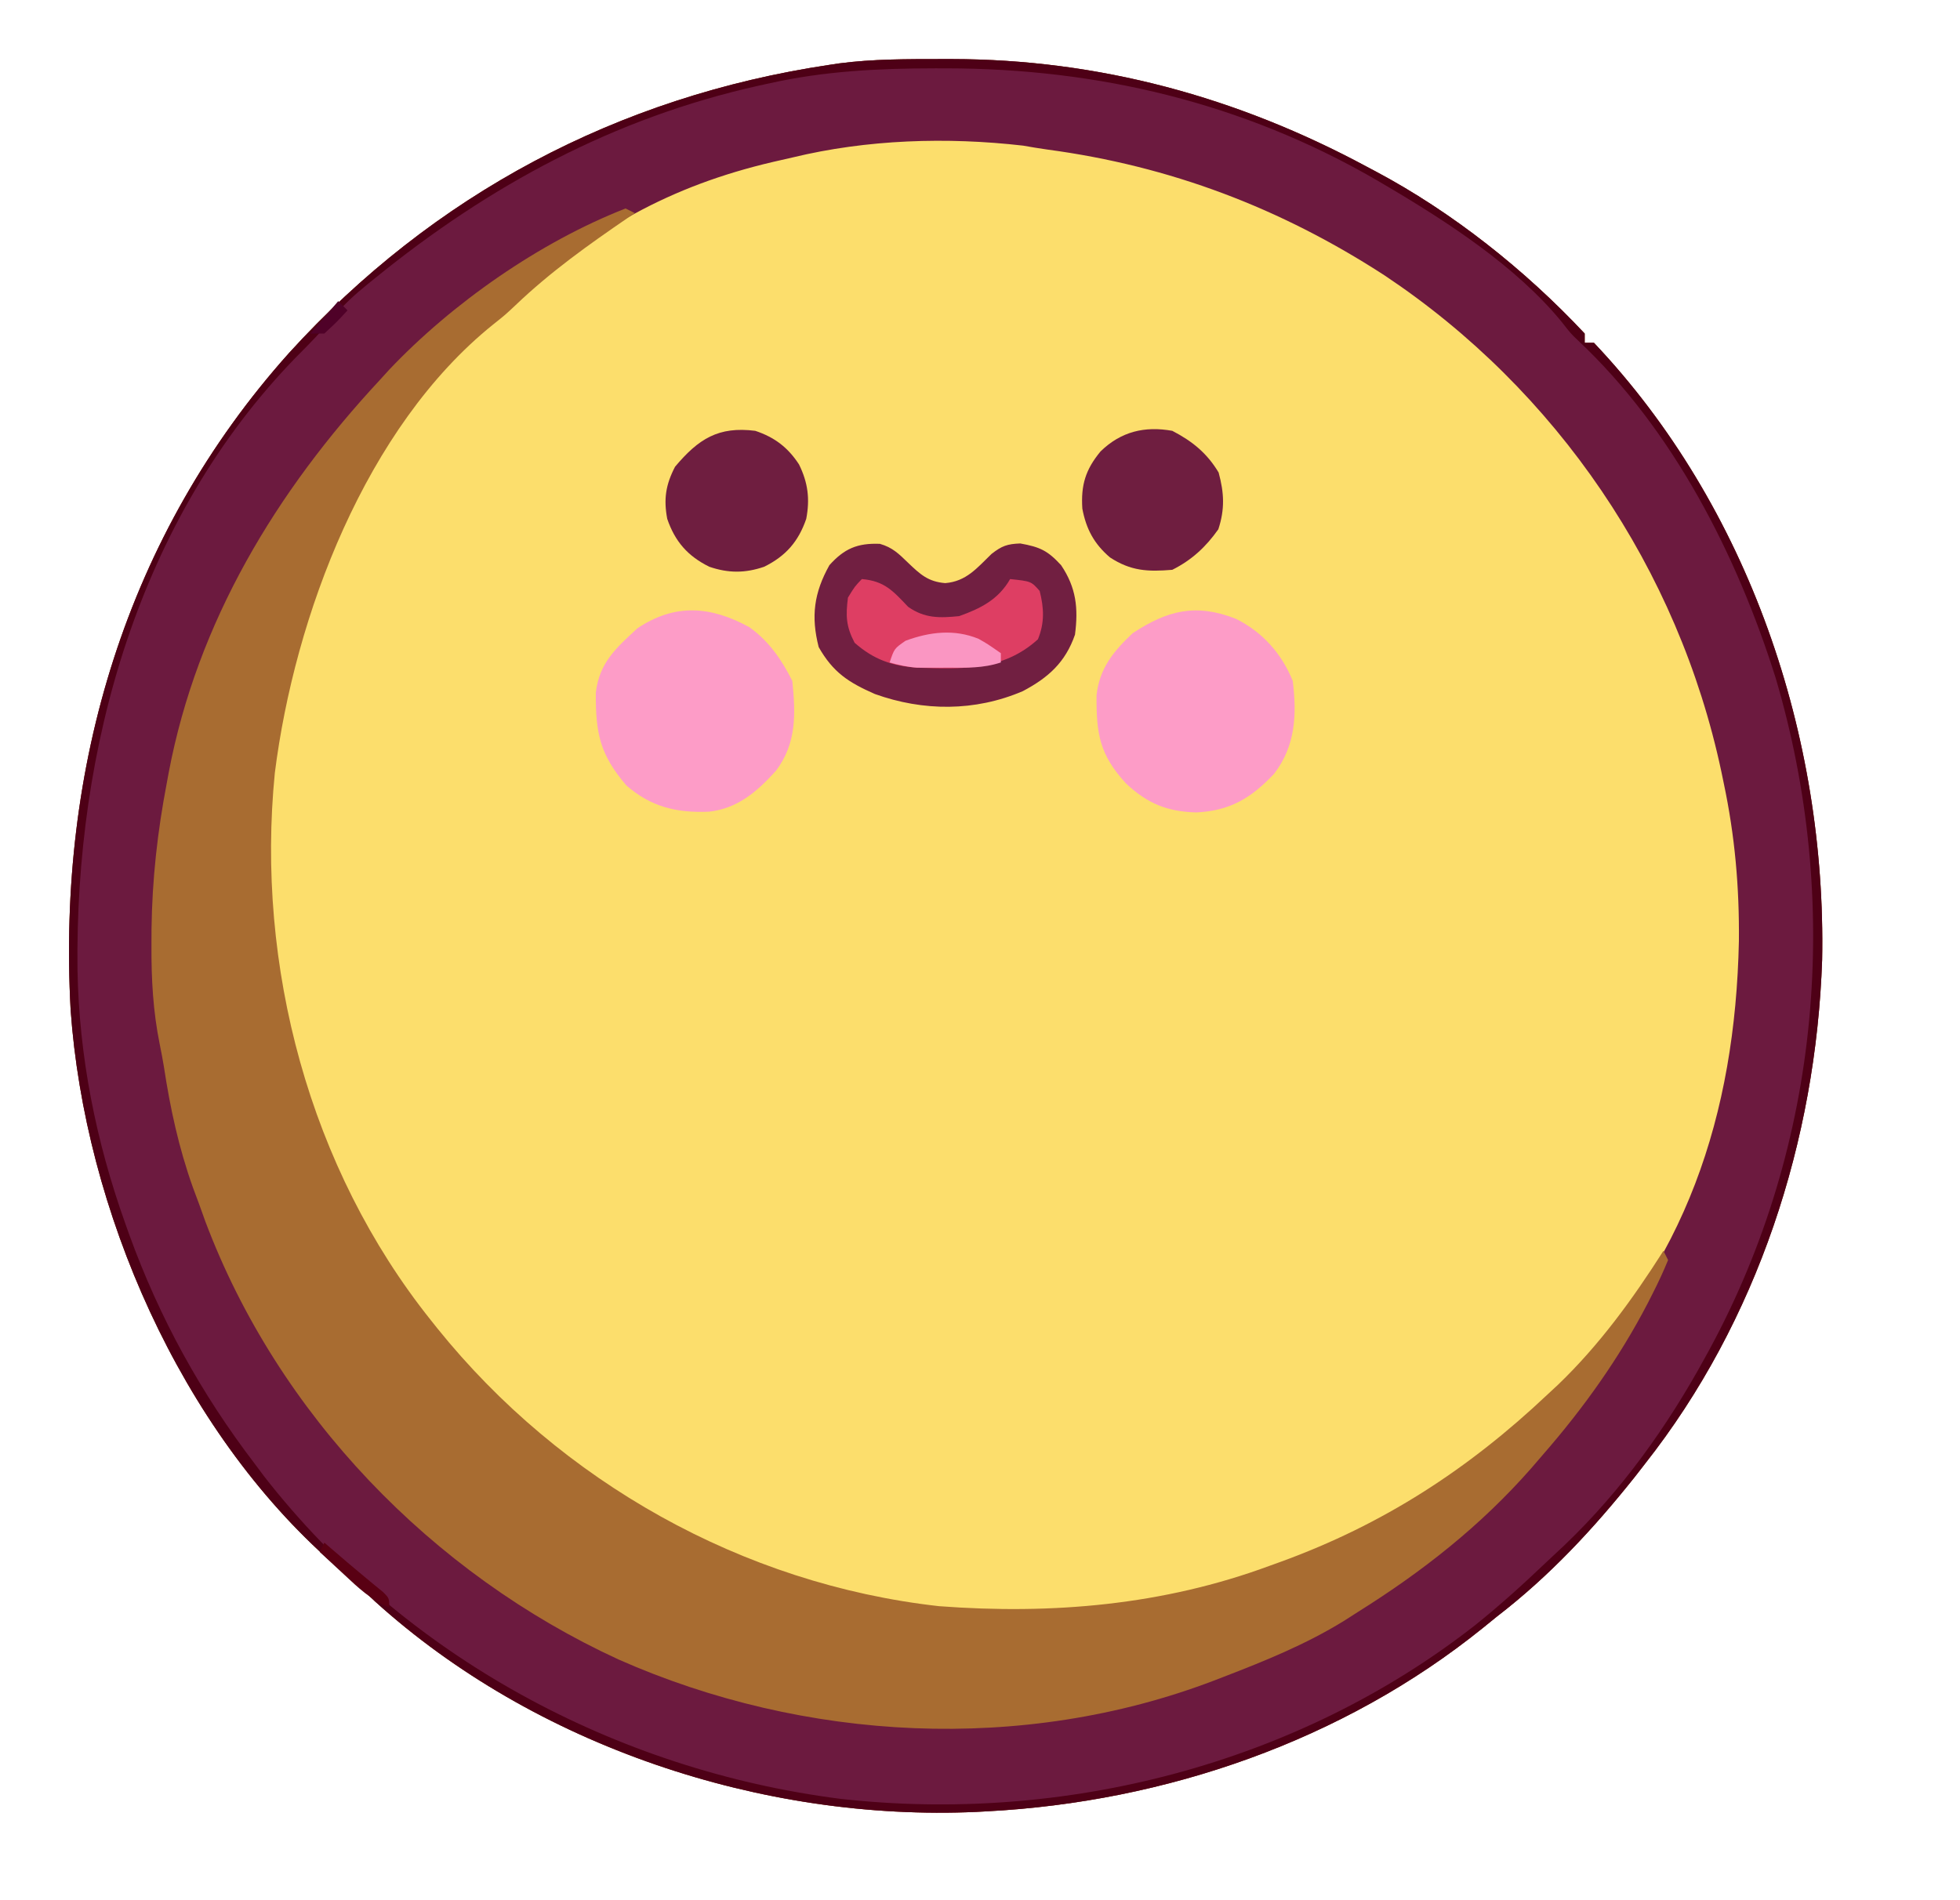
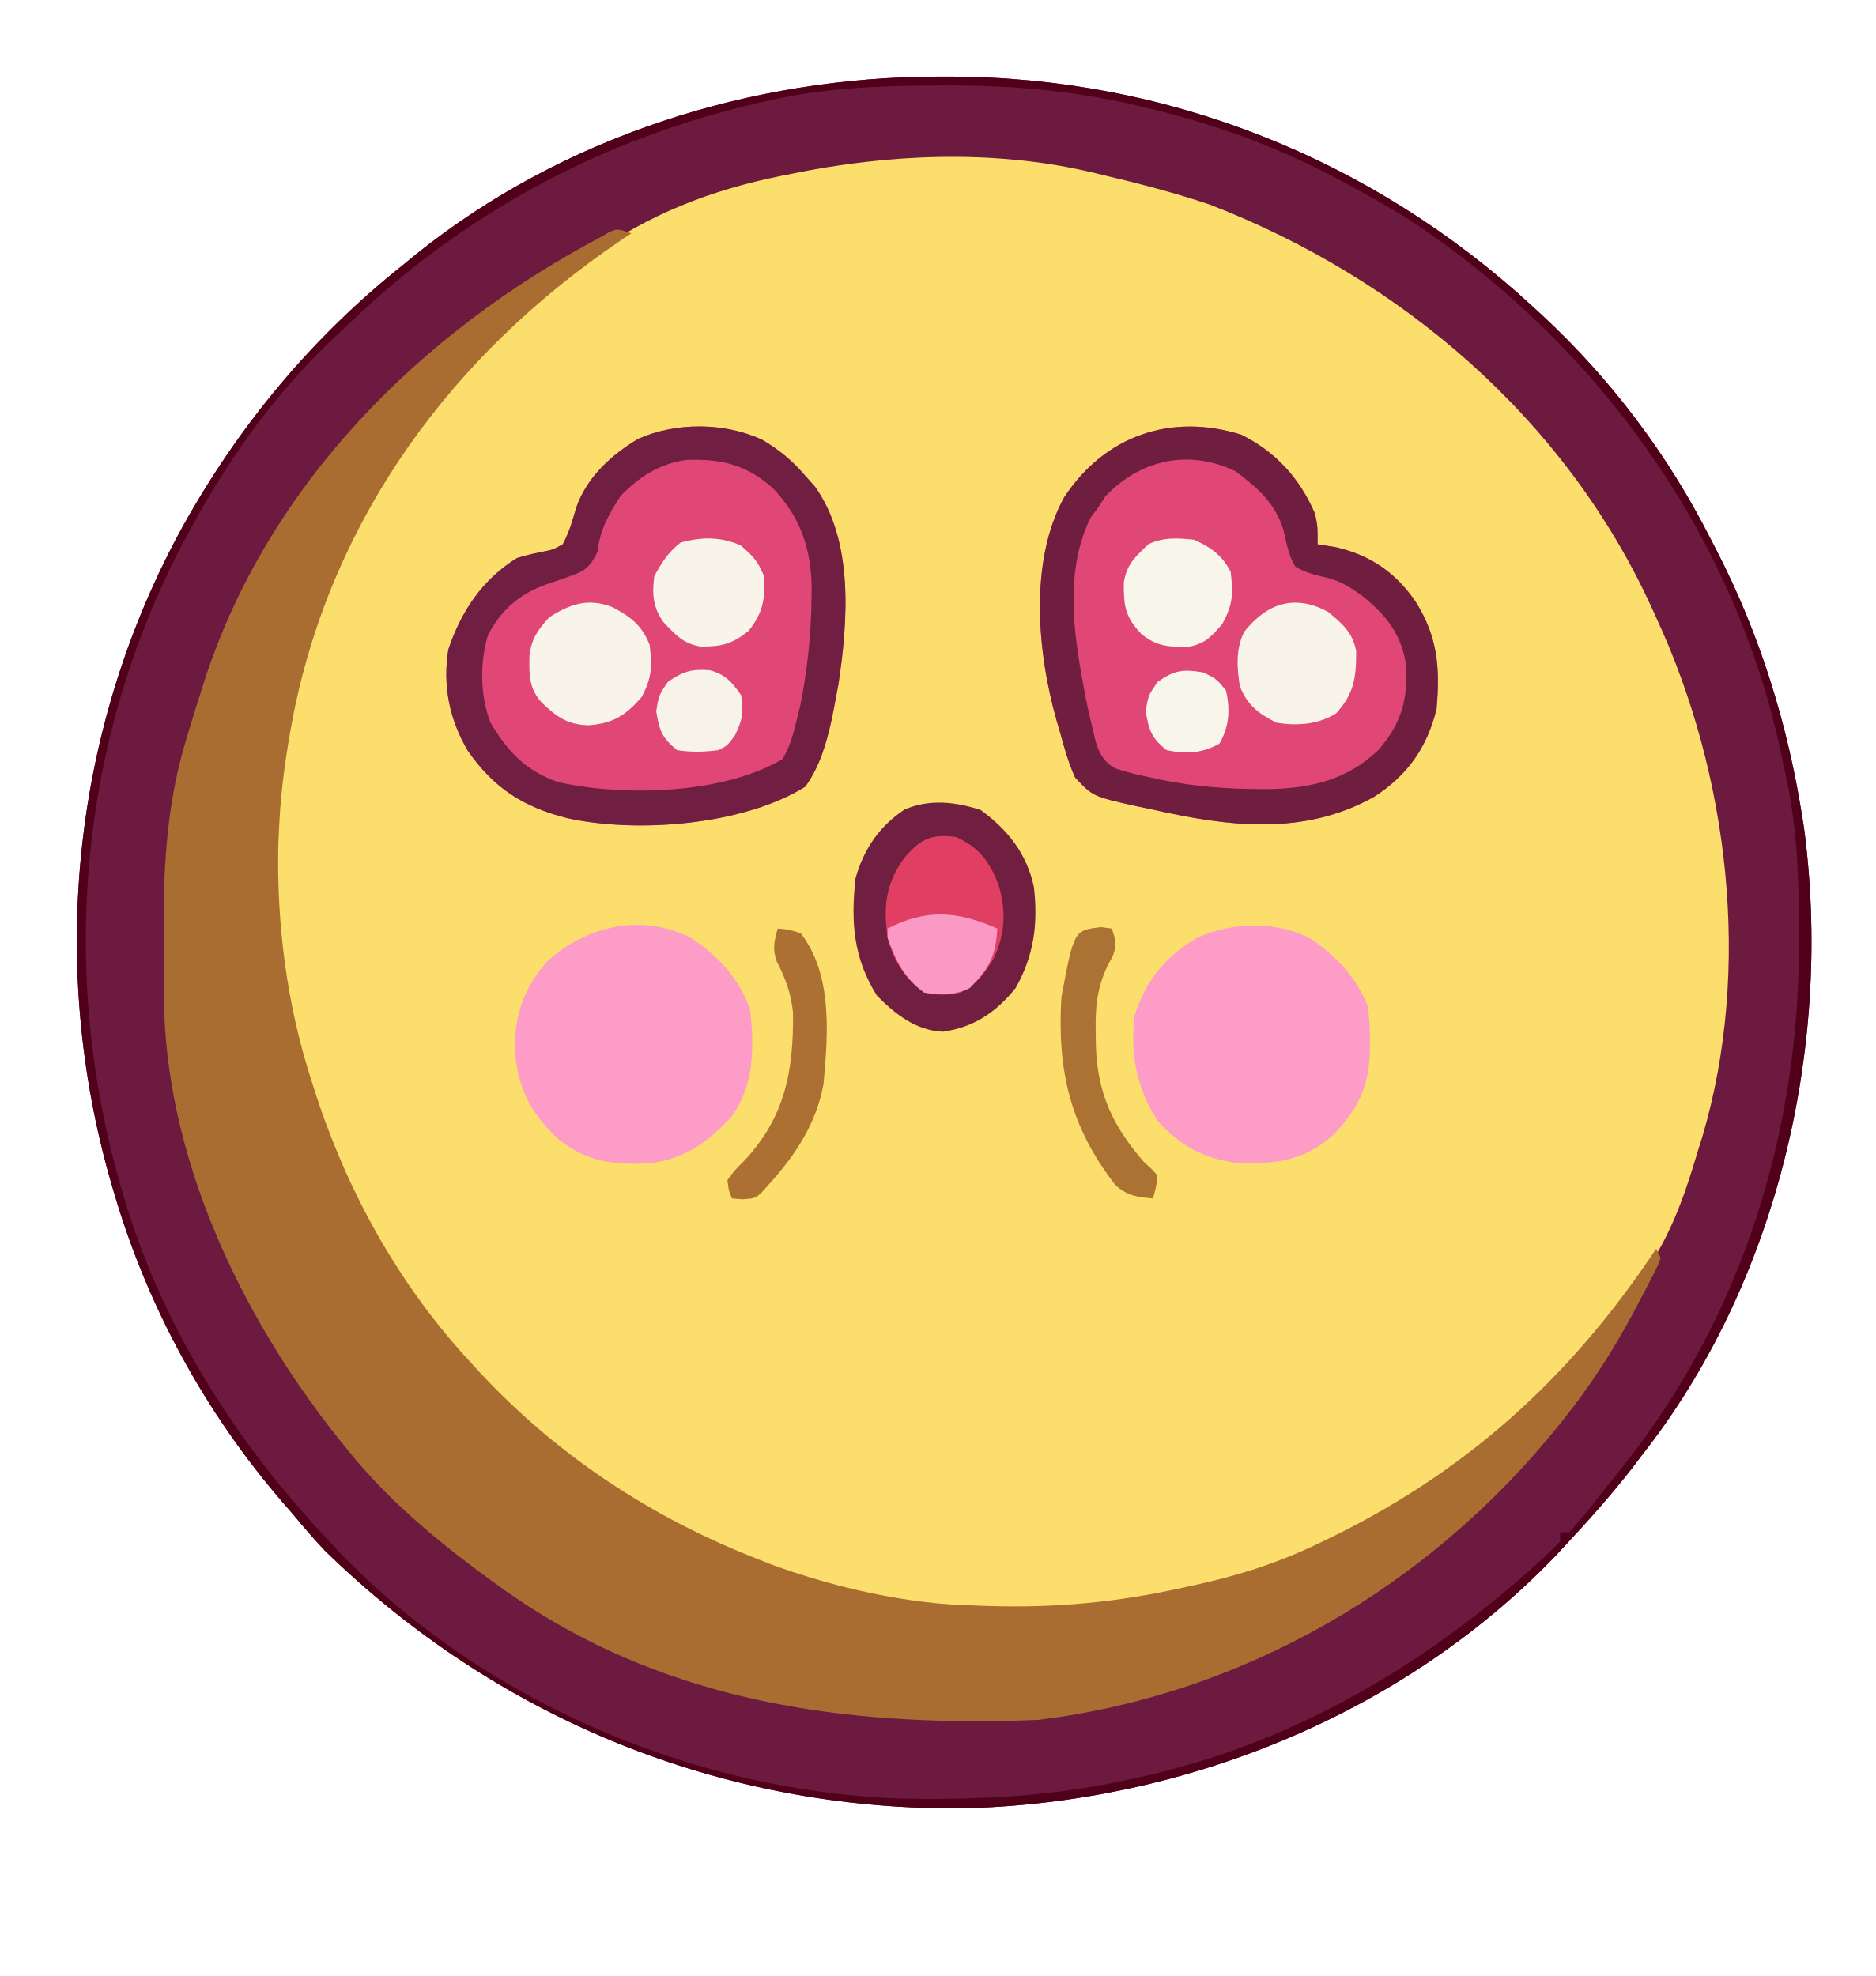
- <svg xmlns="http://www.w3.org/2000/svg" version="1.1" width="423" height="410" viewBox="0 0 423 410">
-   <path d="M0 0 C1.061 -0.001 1.061 -0.001 2.144 -0.002 C33.907 0.046 63.816 8.204 91.75 23.25 C92.357 23.571 92.964 23.892 93.589 24.222 C110.203 33.049 125.88 45.506 138.75 59.25 C138.75 59.91 138.75 60.57 138.75 61.25 C139.41 61.25 140.07 61.25 140.75 61.25 C174.232 96.608 190.925 146.297 189.996 194.449 C188.66 233.457 176.059 272.41 151.75 303.25 C151.024 304.185 150.299 305.119 149.551 306.082 C140.605 317.308 131.145 327.487 119.75 336.25 C118.766 337.049 117.783 337.848 116.77 338.672 C86.562 363.037 48.279 376.219 9.75 378.25 C9.009 378.29 8.268 378.33 7.504 378.371 C-38.762 380.466 -87.833 364.153 -122.312 332.938 C-123.959 331.375 -125.605 329.813 -127.25 328.25 C-128.599 327.098 -129.952 325.951 -131.312 324.812 C-164.327 295.891 -184.956 248.408 -188.008 205.207 C-190.87 152.95 -176.058 102.74 -140.832 63.402 C-109.739 29.238 -69.941 8.087 -24.25 1.25 C-23.227 1.095 -23.227 1.095 -22.183 0.938 C-14.823 -0.028 -7.412 0.006 0 0 Z " fill="#FCDE6C" transform="translate(203.25,12.75)" />
-   <path d="M0 0 C1.061 -0.001 1.061 -0.001 2.144 -0.002 C33.907 0.046 63.816 8.204 91.75 23.25 C92.357 23.571 92.964 23.892 93.589 24.222 C110.203 33.049 125.88 45.506 138.75 59.25 C138.75 59.91 138.75 60.57 138.75 61.25 C139.41 61.25 140.07 61.25 140.75 61.25 C174.232 96.608 190.925 146.297 189.996 194.449 C188.66 233.457 176.059 272.41 151.75 303.25 C151.024 304.185 150.299 305.119 149.551 306.082 C140.605 317.308 131.145 327.487 119.75 336.25 C118.766 337.049 117.783 337.848 116.77 338.672 C86.562 363.037 48.279 376.219 9.75 378.25 C9.009 378.29 8.268 378.33 7.504 378.371 C-38.762 380.466 -87.833 364.153 -122.312 332.938 C-123.959 331.375 -125.605 329.813 -127.25 328.25 C-128.599 327.098 -129.952 325.951 -131.312 324.812 C-164.327 295.891 -184.956 248.408 -188.008 205.207 C-190.87 152.95 -176.058 102.74 -140.832 63.402 C-109.739 29.238 -69.941 8.087 -24.25 1.25 C-23.227 1.095 -23.227 1.095 -22.183 0.938 C-14.823 -0.028 -7.412 0.006 0 0 Z M-32.25 21.25 C-33.635 21.567 -35.021 21.883 -36.406 22.199 C-58.596 27.387 -75.278 36.751 -92.074 52.262 C-93.82 53.857 -95.583 55.349 -97.438 56.812 C-125.433 81.075 -141.666 121.168 -145.25 157.25 C-148.016 198.129 -137.023 239.978 -111.25 272.25 C-110.795 272.823 -110.341 273.395 -109.873 273.985 C-82.966 307.492 -43.54 330.166 -0.586 334.965 C23.765 336.802 47.763 334.76 70.75 326.25 C71.523 325.972 72.295 325.693 73.091 325.407 C95.265 317.344 113.635 305.444 130.75 289.25 C131.571 288.482 132.392 287.713 133.238 286.922 C160.547 260.59 171.244 227.795 172.033 190.413 C172.143 178.749 171.17 167.653 168.75 156.25 C168.584 155.446 168.417 154.643 168.246 153.815 C158.961 110.097 132.759 71.482 95.542 46.685 C73.131 32.141 49.266 23.076 22.781 19.532 C21.035 19.29 19.298 18.994 17.562 18.688 C1.106 16.799 -16.146 17.34 -32.25 21.25 Z " fill="#6C1A3F" transform="translate(203.25,12.75)" />
-   <path d="M0 0 C0.99 0.495 0.99 0.495 2 1 C1.543 1.311 1.085 1.622 0.614 1.943 C-7.957 7.803 -16.182 13.658 -23.703 20.844 C-26 23 -26 23 -28.598 25.066 C-56.089 47.194 -71.425 88.049 -75.687 121.844 C-79.82 163.454 -68.233 207.175 -42 240 C-41.54 240.578 -41.08 241.156 -40.606 241.751 C-13.977 274.826 25.261 296.978 67.664 301.715 C92.015 303.552 116.013 301.51 139 293 C139.773 292.722 140.545 292.443 141.341 292.157 C163.526 284.09 181.866 272.185 199 256 C199.748 255.305 200.495 254.61 201.266 253.895 C210.155 245.363 217.404 235.377 224 225 C224.33 225.66 224.66 226.32 225 227 C223.982 229.479 222.903 231.807 221.688 234.188 C221.326 234.899 220.965 235.611 220.594 236.344 C214.439 248.192 206.764 258.942 198 269 C197.17 269.964 196.34 270.928 195.484 271.922 C184.563 284.37 172.002 294.239 158 303 C157.005 303.637 156.01 304.274 154.984 304.93 C146.754 309.99 137.989 313.541 129 317 C128.317 317.264 127.635 317.527 126.931 317.799 C85.777 333.484 38.609 330.973 -1.479 313.236 C-41.806 294.702 -75.027 260.287 -90.695 218.637 C-91.126 217.437 -91.556 216.236 -92 215 C-92.451 213.79 -92.902 212.579 -93.367 211.332 C-96.438 202.711 -98.269 194.235 -99.635 185.209 C-99.896 183.63 -100.193 182.057 -100.515 180.49 C-101.968 173.322 -102.348 166.43 -102.312 159.125 C-102.308 157.948 -102.304 156.771 -102.3 155.559 C-102.163 144.843 -101.017 134.515 -99 124 C-98.866 123.272 -98.732 122.544 -98.594 121.794 C-92.433 89.219 -75.351 61.017 -53 37 C-52.024 35.925 -52.024 35.925 -51.027 34.828 C-37.401 20.44 -18.555 7.27 0 0 Z " fill="#A86C31" transform="translate(135,45)" />
-   <path d="M0 0 C1.061 -0.001 1.061 -0.001 2.144 -0.002 C33.907 0.046 63.816 8.204 91.75 23.25 C92.357 23.571 92.964 23.892 93.589 24.222 C110.203 33.049 125.88 45.506 138.75 59.25 C138.75 59.91 138.75 60.57 138.75 61.25 C139.41 61.25 140.07 61.25 140.75 61.25 C174.232 96.608 190.925 146.297 189.996 194.449 C188.66 233.457 176.059 272.41 151.75 303.25 C151.024 304.185 150.299 305.119 149.551 306.082 C140.605 317.308 131.145 327.487 119.75 336.25 C118.766 337.049 117.783 337.848 116.77 338.672 C86.562 363.037 48.279 376.219 9.75 378.25 C9.009 378.29 8.268 378.33 7.504 378.371 C-38.762 380.466 -87.833 364.153 -122.312 332.938 C-123.959 331.375 -125.605 329.813 -127.25 328.25 C-128.599 327.098 -129.952 325.951 -131.312 324.812 C-164.327 295.891 -184.956 248.408 -188.008 205.207 C-190.87 152.95 -176.058 102.74 -140.832 63.402 C-109.739 29.238 -69.941 8.087 -24.25 1.25 C-23.227 1.095 -23.227 1.095 -22.183 0.938 C-14.823 -0.028 -7.412 0.006 0 0 Z M-37.25 5.25 C-38.016 5.416 -38.781 5.583 -39.57 5.754 C-70.699 12.699 -97.635 27.259 -122.25 47.25 C-122.791 47.686 -123.332 48.122 -123.889 48.571 C-126.617 50.798 -129.097 53.011 -131.312 55.75 C-133.811 58.758 -136.483 61.483 -139.25 64.25 C-173.398 99.26 -187.086 148.874 -186.527 196.57 C-186.188 215.348 -182.544 233.584 -176.25 251.25 C-175.956 252.077 -175.662 252.904 -175.359 253.756 C-168.817 271.789 -159.886 288.02 -148.25 303.25 C-147.591 304.133 -146.933 305.016 -146.254 305.926 C-116.076 344.692 -70.463 369.322 -21.989 375.54 C26.25 380.975 76.618 368.166 115.043 338.119 C120.356 333.859 125.395 329.317 130.318 324.615 C131.697 323.301 133.092 322.003 134.488 320.707 C146.749 308.978 156.639 295.112 164.75 280.25 C165.094 279.623 165.437 278.996 165.792 278.35 C189.744 234.053 194.207 181.72 179.964 133.594 C171.626 107.073 157.844 80.014 137.344 60.773 C135.75 59.25 135.75 59.25 133.75 56.688 C123.923 44.711 109.02 35.055 95.75 27.25 C95.069 26.849 94.388 26.449 93.687 26.036 C65.034 9.472 33.769 2.026 0.875 2 C0.097 1.999 -0.681 1.999 -1.482 1.998 C-13.636 2.015 -25.351 2.575 -37.25 5.25 Z " fill="#4E0016" transform="translate(203.25,12.75)" />
-   <path d="M0 0 C2.736 0.787 4.07 2.134 6.105 4.105 C8.721 6.609 10.431 8.179 14.105 8.48 C18.655 8.107 20.952 5.223 24.094 2.18 C26.326 0.433 27.49 0.028 30.293 -0.082 C34.549 0.685 36.196 1.446 39.105 4.605 C42.387 9.471 42.843 13.909 42.105 19.605 C40.023 25.62 36.308 28.916 30.832 31.805 C20.516 36.219 9.389 36.165 -1.082 32.418 C-6.771 29.919 -10.112 27.747 -13.207 22.293 C-14.903 15.663 -14.223 10.573 -10.895 4.605 C-7.699 1.045 -4.86 -0.191 0 0 Z " fill="#711F41" transform="translate(189.8945,117.3945)" />
-   <path d="M0 0 C4.233 3.006 7.003 7.033 9.305 11.637 C10.017 18.824 10.24 25.038 5.797 30.988 C1.72 35.493 -2.478 39.183 -8.727 39.855 C-15.695 40.142 -21.191 38.807 -26.508 34.199 C-32.211 27.518 -33.164 22.995 -33.109 14.164 C-32.345 7.655 -28.737 4.529 -24.133 0.262 C-16.033 -5.138 -8.394 -4.563 0 0 Z " fill="#FD9CC7" transform="translate(161.6953,135.3633)" />
-   <path d="M0 0 C5.736 2.818 9.921 7.507 12.312 13.438 C13.213 20.767 12.892 27.439 8.312 33.438 C3.345 38.711 -1.197 41.456 -8.5 41.812 C-14.804 41.644 -19.121 39.865 -23.703 35.531 C-29.385 29.341 -30.106 24.832 -30.035 16.484 C-29.368 10.642 -26.407 7.069 -22.25 3.125 C-14.703 -1.845 -8.587 -3.354 0 0 Z " fill="#FD9CC7" transform="translate(266.6875,133.5625)" />
-   <path d="M0 0 C4.326 2.246 7.486 4.809 10 9 C11.194 13.415 11.364 16.886 9.938 21.25 C7.264 25.044 4.203 27.899 0 30 C-5.284 30.448 -8.963 30.262 -13.457 27.32 C-16.875 24.396 -18.587 21.199 -19.414 16.793 C-19.743 11.714 -18.731 8.366 -15.48 4.441 C-11.064 0.142 -5.943 -1.07 0 0 Z " fill="#6F1E40" transform="translate(253,93)" />
-   <path d="M0 0 C4.164 1.391 7.04 3.573 9.438 7.25 C11.373 11.171 11.82 14.707 11 19 C9.315 23.907 6.572 27.044 1.922 29.34 C-2.179 30.749 -5.821 30.749 -9.922 29.34 C-14.57 27.045 -17.318 23.907 -19 19 C-19.799 14.741 -19.335 11.646 -17.312 7.75 C-12.247 1.726 -7.953 -1.007 0 0 Z " fill="#6F1E40" transform="translate(163,93)" />
-   <path d="M0 0 C4.888 0.419 6.704 2.535 10 6 C13.558 8.491 16.737 8.426 21 8 C25.657 6.339 29.475 4.419 32 0 C36.541 0.478 36.541 0.478 38.375 2.562 C39.322 6.255 39.453 9.48 38 13 C30.52 19.812 21.547 19.471 12.029 19.136 C6.519 18.766 2.568 17.377 -1.562 13.75 C-3.413 10.211 -3.502 7.944 -3 4 C-1.5 1.562 -1.5 1.562 0 0 Z " fill="#DE3E63" transform="translate(186,125)" />
-   <path d="M0 0 C1.926 1.098 1.926 1.098 4.801 3.098 C4.801 3.758 4.801 4.418 4.801 5.098 C0.969 6.375 -2.646 6.243 -6.637 6.223 C-7.4 6.227 -8.164 6.23 -8.951 6.234 C-9.692 6.233 -10.432 6.232 -11.195 6.23 C-11.867 6.229 -12.54 6.228 -13.232 6.227 C-15.321 6.09 -17.188 5.663 -19.199 5.098 C-18.199 2.098 -18.199 2.098 -15.762 0.41 C-10.547 -1.511 -5.26 -2.158 0 0 Z " fill="#FA96C2" transform="translate(211.1992,137.9023)" />
-   <path d="M0 0 C1.66 1.423 3.32 2.847 4.977 4.273 C6.315 5.416 7.664 6.546 9.023 7.664 C9.655 8.187 10.287 8.711 10.938 9.25 C11.524 9.73 12.111 10.209 12.715 10.703 C14 12 14 12 14 14 C10.101 12.385 7.287 9.721 4.25 6.875 C3.743 6.407 3.237 5.939 2.715 5.457 C1.473 4.309 0.236 3.155 -1 2 C-0.67 1.34 -0.34 0.68 0 0 Z " fill="#590013" transform="translate(70,333)" />
-   <path d="M0 0 C0.66 0.66 1.32 1.32 2 2 C-0.312 4.5 -0.312 4.5 -3 7 C-3.99 7 -4.98 7 -6 7 C-4.02 4.69 -2.04 2.38 0 0 Z " fill="#4F0128" transform="translate(73,65)" />
+ <svg xmlns="http://www.w3.org/2000/svg" version="1.1" width="410" height="432" viewBox="0 0 410 432">
+   <path d="M0 0 C0.757 -0.001 1.515 -0.001 2.295 -0.002 C49.898 0.065 94.78 17.957 129.812 50.25 C130.414 50.801 131.016 51.352 131.636 51.92 C146.936 66.102 159.402 82.638 168.812 101.25 C169.372 102.329 169.372 102.329 169.943 103.43 C179.52 122.003 185.586 141.615 188.812 162.25 C188.915 162.901 189.017 163.553 189.123 164.224 C195.354 210.948 183.774 262.063 155.022 299.685 C154.623 300.201 154.224 300.718 153.812 301.25 C153.105 302.185 152.397 303.119 151.668 304.082 C147.011 310.062 141.985 315.714 136.812 321.25 C136.053 322.063 135.294 322.877 134.512 323.715 C100.973 358.461 52.692 377.622 4.777 378.601 C-47.737 378.96 -96.616 358.897 -134.188 322.25 C-136.638 319.672 -138.919 316.988 -141.188 314.25 C-141.945 313.38 -142.703 312.51 -143.484 311.613 C-160.333 292.017 -172.892 269.053 -180.188 244.25 C-180.425 243.445 -180.663 242.641 -180.909 241.812 C-194.741 193.827 -189.307 142.018 -165.188 98.25 C-152.921 76.198 -136.924 56.941 -117.188 41.25 C-116.221 40.455 -115.254 39.659 -114.258 38.84 C-82.148 13.062 -40.894 0.033 0 0 Z " fill="#FCDE6C" transform="translate(205.1875,16.75)" />
+   <path d="M0 0 C0.757 -0.001 1.515 -0.001 2.295 -0.002 C49.898 0.065 94.78 17.957 129.812 50.25 C130.414 50.801 131.016 51.352 131.636 51.92 C146.936 66.102 159.402 82.638 168.812 101.25 C169.372 102.329 169.372 102.329 169.943 103.43 C179.52 122.003 185.586 141.615 188.812 162.25 C188.915 162.901 189.017 163.553 189.123 164.224 C195.354 210.948 183.774 262.063 155.022 299.685 C154.623 300.201 154.224 300.718 153.812 301.25 C153.105 302.185 152.397 303.119 151.668 304.082 C147.011 310.062 141.985 315.714 136.812 321.25 C136.053 322.063 135.294 322.877 134.512 323.715 C100.973 358.461 52.692 377.622 4.777 378.601 C-47.737 378.96 -96.616 358.897 -134.188 322.25 C-136.638 319.672 -138.919 316.988 -141.188 314.25 C-141.945 313.38 -142.703 312.51 -143.484 311.613 C-160.333 292.017 -172.892 269.053 -180.188 244.25 C-180.425 243.445 -180.663 242.641 -180.909 241.812 C-194.741 193.827 -189.307 142.018 -165.188 98.25 C-152.921 76.198 -136.924 56.941 -117.188 41.25 C-116.221 40.455 -115.254 39.659 -114.258 38.84 C-82.148 13.062 -40.894 0.033 0 0 Z M-32.188 21.25 C-32.94 21.4 -33.692 21.55 -34.466 21.704 C-49.962 24.852 -63.267 30.034 -76.188 39.25 C-76.756 39.655 -77.324 40.059 -77.91 40.476 C-113.538 66.264 -136.641 104.92 -143.594 148.223 C-144.403 153.559 -144.959 158.856 -145.188 164.25 C-145.24 165.388 -145.293 166.526 -145.348 167.699 C-145.757 185.026 -143.525 202.75 -138.188 219.25 C-137.978 219.915 -137.768 220.58 -137.551 221.266 C-130.456 243.526 -119.123 264.102 -103.188 281.25 C-102.608 281.879 -102.028 282.508 -101.43 283.156 C-83.924 301.942 -63.122 315.963 -39.188 325.25 C-38.286 325.606 -37.385 325.962 -36.457 326.328 C-22.656 331.347 -6.893 334.977 7.812 335.25 C8.627 335.28 9.442 335.309 10.281 335.34 C25.298 335.862 39.169 334.56 53.812 331.25 C54.576 331.085 55.339 330.919 56.126 330.749 C65.092 328.791 73.502 326.171 81.812 322.25 C82.426 321.961 83.039 321.672 83.671 321.375 C111.973 307.932 136.552 288.705 153.812 262.25 C154.824 260.73 154.824 260.73 155.855 259.18 C160.571 251.639 163.326 243.73 165.812 235.25 C166.184 234.067 166.555 232.883 166.938 231.664 C177.76 194.979 172.737 152.582 156.812 118.25 C156.361 117.252 156.361 117.252 155.899 116.233 C137.048 74.92 101.254 44.256 59.312 28 C51.284 25.282 43.058 23.192 34.812 21.25 C34.103 21.08 33.393 20.911 32.662 20.736 C11.621 15.92 -11.152 16.919 -32.188 21.25 Z " fill="#6C1A3F" transform="translate(205.1875,16.75)" />
+   <path d="M0 0 C-0.811 0.545 -1.622 1.091 -2.457 1.652 C-38.811 26.307 -65.112 61.605 -73.867 105.215 C-75.436 113.431 -76.646 121.634 -77 130 C-77.053 131.138 -77.106 132.276 -77.16 133.449 C-77.57 150.776 -75.337 168.5 -70 185 C-69.79 185.665 -69.58 186.33 -69.364 187.016 C-62.264 209.289 -50.923 229.827 -35 247 C-34.452 247.597 -33.905 248.193 -33.341 248.808 C-16.232 267.257 4.575 280.911 28 290 C29.352 290.534 29.352 290.534 30.73 291.078 C44.532 296.097 60.294 299.727 75 300 C75.815 300.03 76.629 300.059 77.468 300.09 C92.486 300.612 106.357 299.31 121 296 C121.763 295.835 122.527 295.669 123.313 295.499 C132.279 293.541 140.689 290.921 149 287 C149.613 286.711 150.227 286.422 150.859 286.125 C181.877 271.391 205.073 250.542 224 222 C224.33 222.66 224.66 223.32 225 224 C224.262 225.933 224.262 225.933 223.043 228.297 C222.371 229.601 222.371 229.601 221.686 230.932 C221.191 231.862 220.697 232.792 220.188 233.75 C219.684 234.701 219.181 235.651 218.662 236.631 C214.368 244.589 209.63 251.931 204 259 C203.343 259.826 203.343 259.826 202.672 260.669 C174.438 295.777 133.976 319.468 89 325 C86.202 325.124 83.428 325.21 80.629 325.238 C79.443 325.253 79.443 325.253 78.233 325.268 C39.047 325.657 2.265 318.757 -30 295 C-31.053 294.23 -32.106 293.461 -33.191 292.668 C-43.711 284.846 -53.778 276.259 -62 266 C-62.768 265.046 -63.537 264.092 -64.328 263.109 C-85.606 236.295 -102.116 201.439 -102.168 166.566 C-102.171 165.771 -102.175 164.975 -102.178 164.156 C-102.183 162.476 -102.185 160.795 -102.185 159.115 C-102.187 156.601 -102.206 154.087 -102.225 151.572 C-102.276 137.561 -101.379 123.987 -97.25 110.5 C-96.985 109.613 -96.719 108.725 -96.446 107.811 C-95.652 105.2 -94.833 102.599 -94 100 C-93.773 99.283 -93.547 98.566 -93.313 97.828 C-79.459 54.982 -46.05 21.66 -7 1 C-6.254 0.569 -5.507 0.139 -4.738 -0.305 C-3 -1 -3 -1 0 0 Z " fill="#A96D31" transform="translate(138,51)" />
+   <path d="M0 0 C7.624 3.801 12.755 9.498 16.133 17.281 C16.695 19.969 16.695 19.969 16.695 23.969 C17.995 24.175 19.294 24.381 20.633 24.594 C28.219 26.323 33.732 30.122 38.133 36.531 C42.955 44.239 43.491 50.964 42.695 59.969 C40.611 68.408 36.385 74.423 29.07 79.156 C13.664 87.789 -2.806 85.688 -19.305 81.969 C-20.458 81.729 -21.612 81.489 -22.801 81.242 C-32.401 79.103 -32.401 79.103 -36.305 74.969 C-37.737 71.81 -38.648 68.561 -39.555 65.219 C-39.81 64.35 -40.065 63.481 -40.328 62.586 C-44.566 47.733 -46.424 27.65 -38.68 13.656 C-29.796 0.212 -15.376 -4.798 0 0 Z " fill="#E04777" transform="translate(271.3047,95.03125)" />
+   <path d="M0 0 C3.638 2.164 6.558 4.572 9.312 7.812 C10.014 8.596 10.715 9.38 11.438 10.188 C19.954 22.11 18.658 39.649 16.559 53.492 C16.243 55.248 15.911 57.001 15.562 58.75 C15.327 59.945 15.327 59.945 15.087 61.164 C13.939 66.354 12.47 71.466 9.312 75.812 C-4.321 84.261 -27.492 86.037 -42.666 82.681 C-52.34 80.244 -58.752 76.112 -64.434 67.938 C-68.474 61.09 -69.961 53.689 -68.688 45.812 C-65.89 37.441 -61.261 30.514 -53.688 25.812 C-51.027 25.047 -51.027 25.047 -48.375 24.5 C-45.832 23.998 -45.832 23.998 -43.688 22.812 C-42.271 20.181 -41.539 17.605 -40.719 14.734 C-38.38 8.109 -33.116 3.313 -27.188 -0.25 C-18.876 -3.931 -8.213 -3.867 0 0 Z " fill="#E04676" transform="translate(166.6875,96.1875)" />
+   <path d="M0 0 C0.757 -0.001 1.515 -0.001 2.295 -0.002 C49.898 0.065 94.78 17.957 129.812 50.25 C130.414 50.801 131.016 51.352 131.636 51.92 C146.936 66.102 159.402 82.638 168.812 101.25 C169.372 102.329 169.372 102.329 169.943 103.43 C179.52 122.003 185.586 141.615 188.812 162.25 C188.915 162.901 189.017 163.553 189.123 164.224 C195.354 210.948 183.774 262.063 155.022 299.685 C154.623 300.201 154.224 300.718 153.812 301.25 C153.105 302.185 152.397 303.119 151.668 304.082 C147.011 310.062 141.985 315.714 136.812 321.25 C136.053 322.063 135.294 322.877 134.512 323.715 C100.973 358.461 52.692 377.622 4.777 378.601 C-47.737 378.96 -96.616 358.897 -134.188 322.25 C-136.638 319.672 -138.919 316.988 -141.188 314.25 C-141.945 313.38 -142.703 312.51 -143.484 311.613 C-160.333 292.017 -172.892 269.053 -180.188 244.25 C-180.425 243.445 -180.663 242.641 -180.909 241.812 C-194.741 193.827 -189.307 142.018 -165.188 98.25 C-152.921 76.198 -136.924 56.941 -117.188 41.25 C-116.221 40.455 -115.254 39.659 -114.258 38.84 C-82.148 13.062 -40.894 0.033 0 0 Z M-37.188 5.25 C-37.977 5.427 -38.766 5.604 -39.579 5.786 C-73.431 13.567 -103.564 29.715 -128.641 53.771 C-130.081 55.148 -131.538 56.506 -132.996 57.863 C-145.231 69.566 -155.094 83.421 -163.188 98.25 C-163.531 98.877 -163.875 99.504 -164.229 100.15 C-187.57 143.315 -192.423 194.122 -179.188 241.25 C-178.993 241.944 -178.799 242.639 -178.6 243.354 C-170.157 272.689 -154.032 298.198 -133.188 320.25 C-132.432 321.058 -131.677 321.866 -130.898 322.699 C-99.202 355.583 -52.51 375.305 -7.055 376.488 C9.641 376.719 25.44 375.919 41.812 372.25 C42.65 372.068 43.488 371.886 44.351 371.699 C77.157 364.405 105.921 347.591 130.688 325.188 C131.206 324.722 131.724 324.257 132.258 323.778 C133.484 322.645 134.655 321.453 135.812 320.25 C135.812 319.59 135.812 318.93 135.812 318.25 C136.472 318.25 137.132 318.25 137.812 318.25 C140.571 315.283 143.024 312.063 145.527 308.879 C146.777 307.294 148.045 305.723 149.312 304.152 C175.556 271.312 188.032 230.987 188.062 189.312 C188.063 188.485 188.064 187.658 188.065 186.806 C188.049 174.683 187.574 163.096 184.812 151.25 C184.469 149.628 184.125 148.005 183.781 146.383 C173.251 98.932 143.146 57.818 102.812 31.25 C98.251 28.388 93.558 25.793 88.812 23.25 C87.681 22.643 86.549 22.036 85.383 21.41 C72.681 14.829 60.055 10.369 46.188 7 C45.175 6.754 44.163 6.507 43.12 6.254 C29.266 3.026 15.855 1.872 1.688 1.938 C0.872 1.939 0.057 1.941 -0.783 1.943 C-13.132 1.989 -25.108 2.473 -37.188 5.25 Z " fill="#500018" transform="translate(205.1875,16.75)" />
+   <path d="M0 0 C5.335 3.998 9.237 8.086 11.777 14.332 C12.089 17.063 12.256 19.488 12.215 22.207 C12.207 22.916 12.198 23.625 12.19 24.355 C11.936 32.188 9.657 36.463 4.527 42.145 C-1.717 47.927 -7.962 48.866 -16.328 48.613 C-23.669 47.9 -29.334 44.879 -34.223 39.332 C-38.827 32.091 -40.204 24.852 -39.223 16.332 C-36.752 8.588 -32.421 3.35 -25.453 -0.695 C-17.719 -4.228 -7.368 -4.408 0 0 Z " fill="#FD9CC7" transform="translate(287.2227,205.668)" />
+   <path d="M0 0 C5.934 3.897 10.929 9.148 13.062 16 C13.909 24.151 13.943 32.124 9.062 39 C3.924 44.696 -1.481 48.521 -9.172 49.348 C-16.991 49.675 -22.783 49.028 -28.938 44 C-35.258 38.139 -38.056 32.262 -38.438 23.688 C-38.242 16.295 -36.235 10.697 -31.293 5.156 C-22.866 -2.605 -10.604 -5.384 0 0 Z " fill="#FD9CC7" transform="translate(150.9375,205)" />
+   <path d="M0 0 C7.624 3.801 12.755 9.498 16.133 17.281 C16.695 19.969 16.695 19.969 16.695 23.969 C17.995 24.175 19.294 24.381 20.633 24.594 C28.219 26.323 33.732 30.122 38.133 36.531 C42.955 44.239 43.491 50.964 42.695 59.969 C40.611 68.408 36.385 74.423 29.07 79.156 C13.664 87.789 -2.806 85.688 -19.305 81.969 C-20.458 81.729 -21.612 81.489 -22.801 81.242 C-32.401 79.103 -32.401 79.103 -36.305 74.969 C-37.737 71.81 -38.648 68.561 -39.555 65.219 C-39.81 64.35 -40.065 63.481 -40.328 62.586 C-44.566 47.733 -46.424 27.65 -38.68 13.656 C-29.796 0.212 -15.376 -4.798 0 0 Z M-29.68 13.469 C-30.216 14.294 -30.752 15.119 -31.305 15.969 C-31.841 16.691 -32.377 17.413 -32.93 18.156 C-38.518 29.587 -36.736 42.795 -34.492 54.844 C-34.327 55.736 -34.162 56.627 -33.992 57.546 C-33.494 60.041 -32.927 62.502 -32.305 64.969 C-32.147 65.657 -31.989 66.345 -31.826 67.054 C-30.983 69.781 -29.991 71.596 -27.451 72.976 C-24.98 73.818 -22.552 74.391 -19.992 74.906 C-19.069 75.107 -18.145 75.308 -17.194 75.516 C-10.342 76.874 -3.597 77.426 3.383 77.469 C4.707 77.478 4.707 77.478 6.058 77.488 C15.265 77.308 23.283 75.423 30 68.91 C34.908 63.289 36.394 58.101 36.074 50.645 C35.092 43.708 31.754 39.481 26.379 35.195 C23.452 33.063 21.222 31.733 17.695 31.031 C15.449 30.484 13.809 30.037 11.82 28.844 C10.341 26.379 9.904 23.804 9.277 21.023 C7.606 15.123 3.446 11.459 -1.305 7.969 C-11.476 3.113 -22.056 5.444 -29.68 13.469 Z " fill="#701E40" transform="translate(271.3047,95.03125)" />
+   <path d="M0 0 C3.638 2.164 6.558 4.572 9.312 7.812 C10.014 8.596 10.715 9.38 11.438 10.188 C19.954 22.11 18.658 39.649 16.559 53.492 C16.243 55.248 15.911 57.001 15.562 58.75 C15.327 59.945 15.327 59.945 15.087 61.164 C13.939 66.354 12.47 71.466 9.312 75.812 C-4.321 84.261 -27.492 86.037 -42.666 82.681 C-52.34 80.244 -58.752 76.112 -64.434 67.938 C-68.474 61.09 -69.961 53.689 -68.688 45.812 C-65.89 37.441 -61.261 30.514 -53.688 25.812 C-51.027 25.047 -51.027 25.047 -48.375 24.5 C-45.832 23.998 -45.832 23.998 -43.688 22.812 C-42.271 20.181 -41.539 17.605 -40.719 14.734 C-38.38 8.109 -33.116 3.313 -27.188 -0.25 C-18.876 -3.931 -8.213 -3.867 0 0 Z M-31.062 12.25 C-33.619 16.282 -35.557 19.57 -36.062 24.375 C-38.124 28.735 -39.503 28.834 -43.938 30.438 C-45.107 30.835 -46.276 31.232 -47.48 31.641 C-53.165 33.718 -57.127 37.12 -59.996 42.594 C-61.848 48.535 -61.76 55.918 -59.5 61.75 C-55.67 68.222 -51.791 72.308 -44.688 74.812 C-30.158 78.025 -8.712 77.432 4.312 69.812 C5.872 67.277 6.608 64.69 7.312 61.812 C7.626 60.548 7.939 59.283 8.262 57.98 C9.773 50.268 10.61 42.675 10.688 34.812 C10.701 34.048 10.715 33.284 10.729 32.497 C10.659 23.841 8.267 16.823 2.25 10.543 C-3.536 5.375 -8.986 4.086 -16.715 4.359 C-22.651 5.264 -26.923 8.002 -31.062 12.25 Z " fill="#701E41" transform="translate(166.6875,96.1875)" />
+   <path d="M0 0 C5.96 4.297 10.187 9.656 11.688 16.938 C12.59 24.992 11.692 31.832 7.688 38.938 C3.38 44.293 -1.464 47.531 -8.25 48.5 C-14.202 48.176 -18.544 44.706 -22.625 40.625 C-27.793 32.394 -28.367 24.538 -27.312 14.938 C-25.512 8.576 -22.147 3.626 -16.625 -0.066 C-11.144 -2.427 -5.555 -1.782 0 0 Z " fill="#701F41" transform="translate(214.3125,177.0625)" />
+   <path d="M0 0 C5.19 2.387 7.295 5.419 9.305 10.57 C10.916 16.202 10.741 20.96 8.312 26.312 C6.355 29.73 4.524 32.078 1 34 C-1.815 34.601 -4.191 34.65 -7 34 C-11.208 30.914 -13.757 27.059 -15 22 C-15.922 15.224 -15.444 10.183 -11.355 4.594 C-7.852 0.475 -5.501 -0.77 0 0 Z " fill="#E03F63" transform="translate(209,183)" />
+   <path d="M0 0 C3.957 2.045 6.52 3.998 8.172 8.273 C8.708 13.101 8.692 15.252 6.484 19.586 C2.94 23.705 0.215 25.422 -5.203 25.836 C-9.865 25.703 -12.221 23.938 -15.516 20.781 C-18.293 17.591 -18.164 14.666 -18.105 10.594 C-17.67 6.952 -16.26 4.961 -13.828 2.273 C-9.306 -0.676 -5.208 -2.07 0 0 Z " fill="#F8F4E9" transform="translate(133.8281,132.7266)" />
+   <path d="M0 0 C3.153 2.58 5.432 4.513 6.184 8.617 C6.192 14.295 5.781 17.892 1.75 22.25 C-2.224 24.679 -6.697 24.981 -11.25 24.25 C-15.309 22.145 -17.563 20.479 -19.25 16.25 C-19.886 12.194 -20.18 8.065 -18.27 4.336 C-13.298 -1.874 -7.279 -3.92 0 0 Z " fill="#F8F4EA" transform="translate(290.25,133.75)" />
+   <path d="M0 0 C2.653 2.198 3.922 3.579 5.188 6.812 C5.495 11.783 4.922 14.908 1.75 18.812 C-1.832 21.609 -4.106 22.214 -8.711 22.164 C-12.491 21.532 -14.195 19.554 -16.812 16.812 C-19.125 13.555 -19.285 10.75 -18.812 6.812 C-17.193 3.806 -15.757 1.554 -13.062 -0.562 C-8.42 -1.852 -4.386 -1.852 0 0 Z " fill="#F8F4E9" transform="translate(161.8125,119.1875)" />
+   <path d="M0 0 C3.642 1.619 6.166 3.429 8 7 C8.553 11.901 8.533 14.008 6.188 18.375 C4.003 20.997 2.391 22.748 -1.051 23.371 C-5.31 23.496 -8.123 23.397 -11.5 20.625 C-15.135 16.808 -15.392 14.442 -15.359 9.328 C-14.755 5.41 -12.831 3.696 -10 1 C-6.807 -0.597 -3.475 -0.374 0 0 Z " fill="#F8F5EA" transform="translate(261,118)" />
+   <path d="M0 0 C1.145 0.155 1.145 0.155 2.312 0.312 C3.166 2.713 3.468 3.9 2.553 6.323 C2.174 7.022 1.796 7.721 1.406 8.441 C-0.979 13.468 -1.309 17.743 -1.188 23.25 C-1.175 24.129 -1.163 25.008 -1.151 25.913 C-0.833 36.299 2.542 43.494 9.312 51.312 C9.875 51.826 10.437 52.339 11.016 52.867 C11.444 53.344 11.872 53.821 12.312 54.312 C12 57 12 57 11.312 59.312 C7.836 59.021 5.831 58.76 3.152 56.449 C-6.793 43.645 -9.634 31.356 -8.688 15.312 C-5.948 0.692 -5.948 0.692 0 0 Z " fill="#AC7233" transform="translate(240.6875,202.6875)" />
+   <path d="M0 0 C2.312 0.188 2.312 0.188 5 1 C12.059 10.15 10.986 23.086 10 34 C8.452 42.595 3.808 49.642 -2 56 C-2.509 56.571 -3.018 57.142 -3.543 57.73 C-5 59 -5 59 -7.688 59.188 C-8.832 59.095 -8.832 59.095 -10 59 C-10.73 57.266 -10.73 57.266 -11 55 C-9.488 52.922 -9.488 52.922 -7.312 50.75 C1.565 41.269 3.464 31.223 3.34 18.445 C2.922 14.214 1.712 10.942 -0.223 7.184 C-1.198 4.443 -0.772 2.761 0 0 Z " fill="#AB7032" transform="translate(170,203)" />
+   <path d="M0 0 C-0.369 6.154 -1.829 8.727 -6 13 C-9.228 14.614 -12.51 14.584 -16 14 C-20.459 10.73 -22.186 7.059 -24 2 C-24 1.34 -24 0.68 -24 0 C-15.416 -4.383 -8.723 -3.806 0 0 Z " fill="#FB99C5" transform="translate(218,203)" />
+   <path d="M0 0 C3.461 0.865 4.949 2.626 6.938 5.484 C7.551 9.163 7.199 10.95 5.562 14.297 C3.938 16.484 3.938 16.484 1.938 17.484 C-1.121 17.898 -4.009 17.956 -7.062 17.484 C-10.378 14.816 -10.953 13.168 -11.625 8.984 C-11.062 5.484 -11.062 5.484 -9.062 2.547 C-5.726 0.253 -3.963 -0.27 0 0 Z " fill="#F8F3E9" transform="translate(155.0625,146.5156)" />
+   <path d="M0 0 C2.938 1.438 2.938 1.438 5 4 C5.895 8.278 5.709 11.736 3.562 15.562 C-0.264 17.709 -3.722 17.895 -8 17 C-11.316 14.331 -11.89 12.684 -12.562 8.5 C-12 5 -12 5 -9.938 2.062 C-6.24 -0.533 -4.434 -0.713 0 0 Z " fill="#F8F6EB" transform="translate(263,147)" />
</svg>
